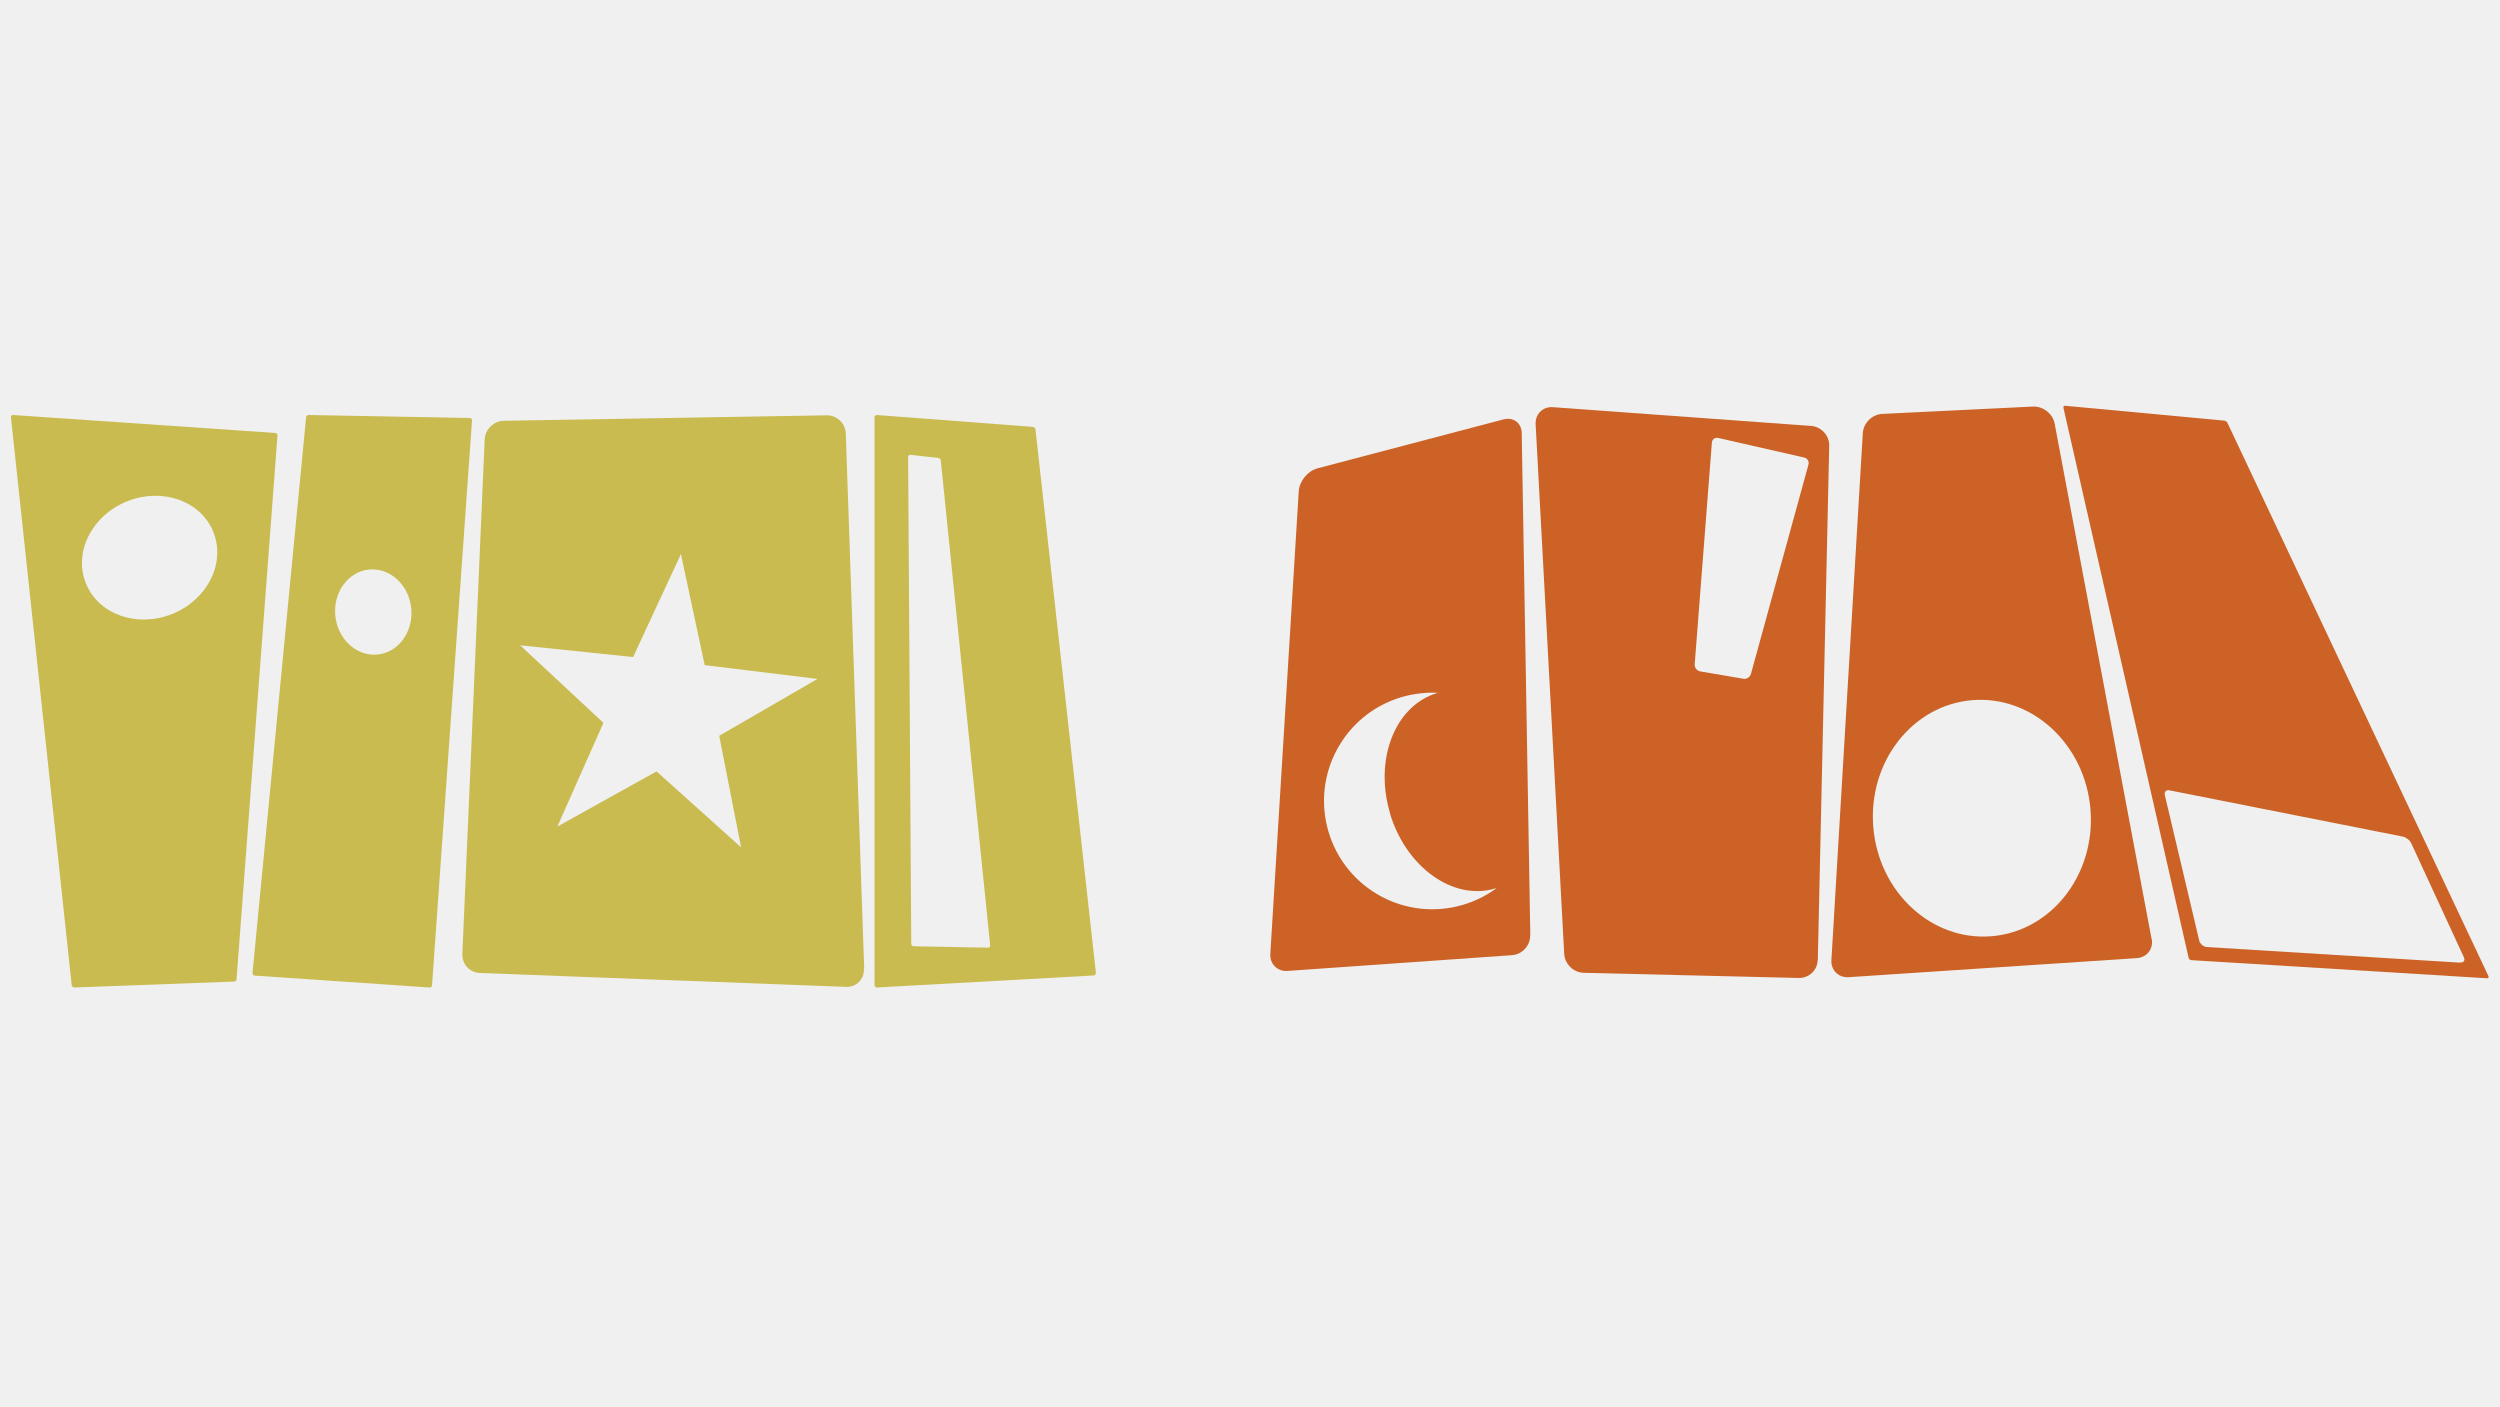
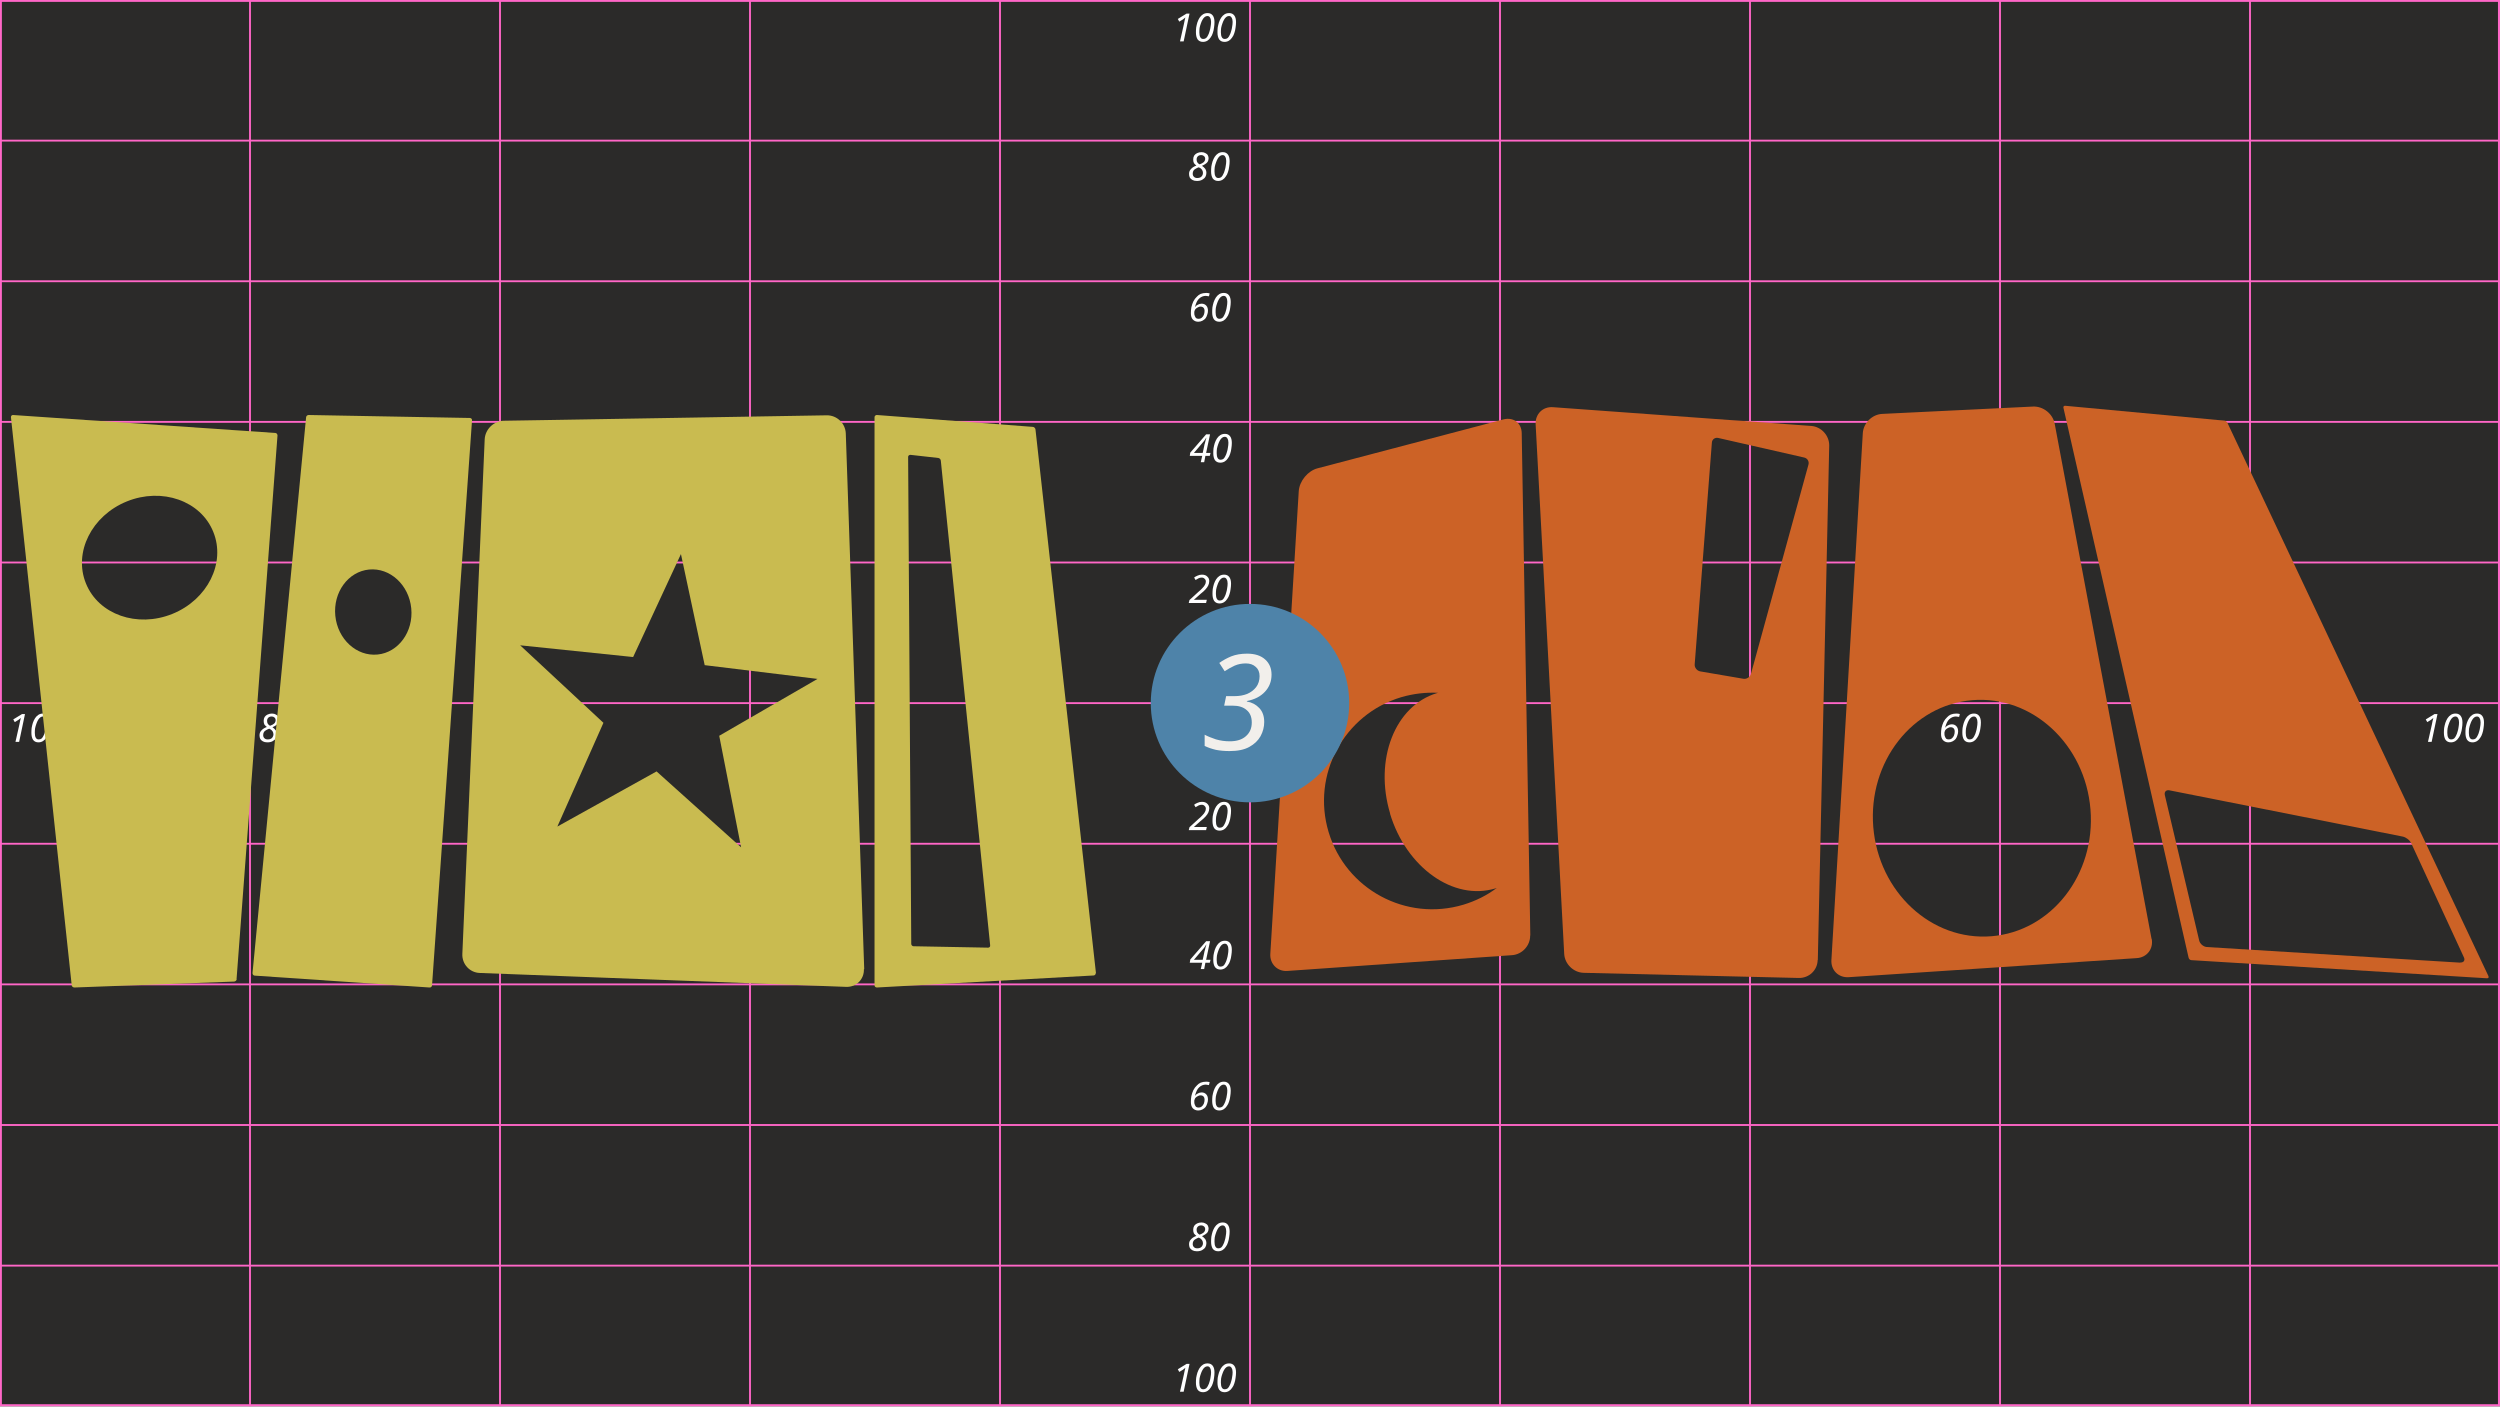
- <svg xmlns="http://www.w3.org/2000/svg" xmlns:xlink="http://www.w3.org/1999/xlink" id="uuid-2aa00ca3-bb9f-4fdc-b78c-798da144f867" data-name="ABs" width="160" height="90" viewBox="0 0 160 90">
+ <svg xmlns="http://www.w3.org/2000/svg" xmlns:xlink="http://www.w3.org/1999/xlink" id="uuid-7a58e1dd-6421-4b31-b325-afb2c52e7e1e" data-name="ABs" width="160" height="90" viewBox="0 0 160 90">
  <defs>
    <style>
-       .uuid-9ff00509-6bec-46fe-8427-164f435a96c6 {
+       .uuid-e5af1b72-6fea-4b79-ac04-c6878e614c89 {
+         fill: #232323;
+       }
+ 
+       .uuid-f6998d0c-0469-43db-945a-5f91185ea8c2 {
+         fill: #4e83a9;
+       }
+ 
+       .uuid-a6da03f0-80ea-4832-b082-20d6625d506a {
        fill: #cc6226;
      }

-       .uuid-5de25e45-ff8c-49f7-ab93-a44348e13804 {
+       .uuid-bfb8a386-5fd3-485a-8195-11670198a1ab {
+         fill: none;
+         stroke: #ff66c7;
+         stroke-width: .12px;
+       }
+ 
+       .uuid-0a2cbf63-adb7-4ed6-815c-e287f91245d4 {
+         fill: #ff66c7;
+       }
+ 
+       .uuid-41155f37-2fa5-4974-bfe8-8c296ac4d027 {
+         fill: #6e695a;
+         opacity: .1;
+       }
+ 
+       .uuid-0d788121-f174-43f0-ae14-dda6b26a1cfc {
+         fill: #f2efeb;
+         font-size: 8.5px;
+       }
+ 
+       .uuid-0d788121-f174-43f0-ae14-dda6b26a1cfc, .uuid-6e6383ab-e990-46f3-afe0-97dbda9ab70d {
+         font-family: Exo-Italic, Exo;
+         font-style: italic;
+       }
+ 
+       .uuid-6e6383ab-e990-46f3-afe0-97dbda9ab70d {
+         fill: #fff;
+         font-size: 2.5px;
+       }
+ 
+       .uuid-76ce639f-6dcf-4283-bb34-c6eb921f34b1 {
        fill: #c9bb50;
      }
    </style>
-     <symbol id="uuid-7c7d0ce0-6d2c-4a82-b564-96344ad28694" data-name="Bounding Box" viewBox="0 0 161.31 93.86" />
+     <symbol id="uuid-840945bb-04b5-4c6d-b60b-922a8162bdec" data-name="Bounding Box" viewBox="0 0 161.31 94.16">
+       <g>
+         <g id="uuid-9d9505e5-cfde-4496-9050-fb502de9189e" data-name="BG">
+           <rect class="uuid-e5af1b72-6fea-4b79-ac04-c6878e614c89" x="1.31" width="160" height="90" />
+           <rect class="uuid-41155f37-2fa5-4974-bfe8-8c296ac4d027" x="1.31" width="160" height="90" />
+         </g>
+         <g id="uuid-eda8c4ed-c1c6-44fc-a33c-caae92f01a87" data-name="Grid Lines">
+           <g>
+             <path class="uuid-0a2cbf63-adb7-4ed6-815c-e287f91245d4" d="M161.18.12v89.75H1.43V.12h159.75M161.31,0H1.31v90h160V0h0Z" />
+             <line class="uuid-bfb8a386-5fd3-485a-8195-11670198a1ab" x1="1.31" y1="81" x2="161.31" y2="81" />
+             <line class="uuid-bfb8a386-5fd3-485a-8195-11670198a1ab" x1="1.31" y1="72" x2="161.31" y2="72" />
+             <line class="uuid-bfb8a386-5fd3-485a-8195-11670198a1ab" x1="1.31" y1="63" x2="161.31" y2="63" />
+             <line class="uuid-bfb8a386-5fd3-485a-8195-11670198a1ab" x1="1.31" y1="54" x2="161.31" y2="54" />
+             <line class="uuid-bfb8a386-5fd3-485a-8195-11670198a1ab" x1="1.31" y1="45" x2="161.31" y2="45" />
+             <line class="uuid-bfb8a386-5fd3-485a-8195-11670198a1ab" x1="1.31" y1="36" x2="161.31" y2="36" />
+             <line class="uuid-bfb8a386-5fd3-485a-8195-11670198a1ab" x1="1.31" y1="27" x2="161.31" y2="27" />
+             <line class="uuid-bfb8a386-5fd3-485a-8195-11670198a1ab" x1="1.31" y1="18" x2="161.31" y2="18" />
+             <line class="uuid-bfb8a386-5fd3-485a-8195-11670198a1ab" x1="1.31" y1="9" x2="161.31" y2="9" />
+             <line class="uuid-bfb8a386-5fd3-485a-8195-11670198a1ab" x1="145.31" x2="145.31" y2="90" />
+             <line class="uuid-bfb8a386-5fd3-485a-8195-11670198a1ab" x1="129.31" x2="129.31" y2="90" />
+             <line class="uuid-bfb8a386-5fd3-485a-8195-11670198a1ab" x1="113.31" x2="113.31" y2="90" />
+             <line class="uuid-bfb8a386-5fd3-485a-8195-11670198a1ab" x1="97.31" x2="97.31" y2="90" />
+             <line class="uuid-bfb8a386-5fd3-485a-8195-11670198a1ab" x1="81.31" x2="81.31" y2="90" />
+             <line class="uuid-bfb8a386-5fd3-485a-8195-11670198a1ab" x1="65.31" x2="65.31" y2="90" />
+             <line class="uuid-bfb8a386-5fd3-485a-8195-11670198a1ab" x1="49.31" x2="49.31" y2="90" />
+             <line class="uuid-bfb8a386-5fd3-485a-8195-11670198a1ab" x1="33.31" x2="33.31" y2="90" />
+             <line class="uuid-bfb8a386-5fd3-485a-8195-11670198a1ab" x1="17.31" x2="17.31" y2="90" />
+           </g>
+         </g>
+         <g id="uuid-1681dba1-ebbd-43de-9ed7-011416d3ef8e" data-name="Numbers as %">
+           <text class="uuid-6e6383ab-e990-46f3-afe0-97dbda9ab70d" transform="translate(93.21 47.48)">
+             <tspan x="0" y="0">20</tspan>
+           </text>
+           <text class="uuid-6e6383ab-e990-46f3-afe0-97dbda9ab70d" transform="translate(109.43 47.48)">
+             <tspan x="0" y="0">40</tspan>
+           </text>
+           <text class="uuid-6e6383ab-e990-46f3-afe0-97dbda9ab70d" transform="translate(125.38 47.48)">
+             <tspan x="0" y="0">60</tspan>
+           </text>
+           <text class="uuid-6e6383ab-e990-46f3-afe0-97dbda9ab70d" transform="translate(141.36 47.48)">
+             <tspan x="0" y="0">80</tspan>
+           </text>
+           <text class="uuid-6e6383ab-e990-46f3-afe0-97dbda9ab70d" transform="translate(156.2 47.48)">
+             <tspan x="0" y="0">100</tspan>
+           </text>
+           <text class="uuid-6e6383ab-e990-46f3-afe0-97dbda9ab70d" transform="translate(1.8 47.48)">
+             <tspan x="0" y="0">100</tspan>
+           </text>
+           <text class="uuid-6e6383ab-e990-46f3-afe0-97dbda9ab70d" transform="translate(17.81 47.48)">
+             <tspan x="0" y="0">80</tspan>
+           </text>
+           <text class="uuid-6e6383ab-e990-46f3-afe0-97dbda9ab70d" transform="translate(33.83 47.48)">
+             <tspan x="0" y="0">60</tspan>
+           </text>
+           <text class="uuid-6e6383ab-e990-46f3-afe0-97dbda9ab70d" transform="translate(49.84 47.48)">
+             <tspan x="0" y="0">40</tspan>
+           </text>
+           <text class="uuid-6e6383ab-e990-46f3-afe0-97dbda9ab70d" transform="translate(65.85 47.48)">
+             <tspan x="0" y="0">20</tspan>
+           </text>
+           <text class="uuid-6e6383ab-e990-46f3-afe0-97dbda9ab70d" transform="translate(77.39 38.59)">
+             <tspan x="0" y="0">20</tspan>
+           </text>
+           <text class="uuid-6e6383ab-e990-46f3-afe0-97dbda9ab70d" transform="translate(77.44 29.58)">
+             <tspan x="0" y="0">40</tspan>
+           </text>
+           <text class="uuid-6e6383ab-e990-46f3-afe0-97dbda9ab70d" transform="translate(77.37 20.56)">
+             <tspan x="0" y="0">60</tspan>
+           </text>
+           <text class="uuid-6e6383ab-e990-46f3-afe0-97dbda9ab70d" transform="translate(77.3 11.55)">
+             <tspan x="0" y="0">80</tspan>
+           </text>
+           <text class="uuid-6e6383ab-e990-46f3-afe0-97dbda9ab70d" transform="translate(76.33 2.65)">
+             <tspan x="0" y="0">100</tspan>
+           </text>
+           <text class="uuid-6e6383ab-e990-46f3-afe0-97dbda9ab70d" transform="translate(76.33 89.07)">
+             <tspan x="0" y="0">100</tspan>
+           </text>
+           <text class="uuid-6e6383ab-e990-46f3-afe0-97dbda9ab70d" transform="translate(77.3 80.05)">
+             <tspan x="0" y="0">80</tspan>
+           </text>
+           <text class="uuid-6e6383ab-e990-46f3-afe0-97dbda9ab70d" transform="translate(77.37 71.04)">
+             <tspan x="0" y="0">60</tspan>
+           </text>
+           <text class="uuid-6e6383ab-e990-46f3-afe0-97dbda9ab70d" transform="translate(77.44 62.02)">
+             <tspan x="0" y="0">40</tspan>
+           </text>
+           <text class="uuid-6e6383ab-e990-46f3-afe0-97dbda9ab70d" transform="translate(77.39 53.13)">
+             <tspan x="0" y="0">20</tspan>
+           </text>
+         </g>
+       </g>
+     </symbol>
  </defs>
-   <g id="uuid-8a4537eb-d30d-4985-9665-c0d790255a61" data-name="AB03">
-     <use width="161.31" height="93.86" transform="translate(-1.31)" xlink:href="#uuid-7c7d0ce0-6d2c-4a82-b564-96344ad28694" />
-     <g id="uuid-44f1cb45-db37-4cf9-aa18-f5c8acb402fa" data-name="Logo copy 3">
-       <path class="uuid-9ff00509-6bec-46fe-8427-164f435a96c6" d="M159.26,62.48c.04.07,0,.13-.09.13l-18.92-1.16c-.08,0-.16-.07-.18-.16l-8.01-35.19c-.02-.08.03-.14.12-.13l10.17.95c.08,0,.18.08.21.15l16.7,35.4ZM157.46,61.6c.22.01.32-.14.23-.33l-3.37-7.3c-.09-.2-.34-.39-.55-.43l-14.93-2.96c-.21-.04-.34.1-.29.31l2.2,9.31c.05.21.27.39.48.41l16.23,1Z" />
-       <path class="uuid-9ff00509-6bec-46fe-8427-164f435a96c6" d="M137.71,60.09c.12.64-.31,1.19-.96,1.23l-18.44,1.22c-.65.04-1.14-.45-1.1-1.1l2.01-33.72c.04-.65.6-1.2,1.24-1.23l9.65-.47c.65-.03,1.27.46,1.39,1.1l6.2,32.97ZM126.23,44.81c-3.84.31-6.68,3.95-6.34,8.12.34,4.17,3.73,7.3,7.56,6.99,3.84-.31,6.68-3.95,6.34-8.12-.34-4.17-3.73-7.3-7.56-6.99Z" />
-       <path class="uuid-9ff00509-6bec-46fe-8427-164f435a96c6" d="M116.33,61.44c-.01.65-.55,1.16-1.2,1.15l-13.78-.33c-.65-.02-1.2-.56-1.24-1.2l-1.83-33.91c-.03-.65.46-1.14,1.11-1.09l16.53,1.2c.64.05,1.16.61,1.15,1.26l-.73,32.93ZM108.46,42.51c-.02.21.14.42.36.46l2.75.47c.21.04.43-.1.49-.31l3.68-13.39c.06-.21-.07-.42-.28-.46l-5.49-1.25c-.21-.05-.4.09-.41.3l-1.1,14.19Z" />
-       <path class="uuid-9ff00509-6bec-46fe-8427-164f435a96c6" d="M97.93,59.87c.01.65-.51,1.21-1.15,1.26l-14.38,1.01c-.64.05-1.14-.45-1.1-1.09l1.82-29.61c.04-.65.58-1.31,1.21-1.47l11.9-3.13c.63-.16,1.15.23,1.16.88l.55,32.15ZM88.97,52.07c-1.04-3.45.3-6.9,2.99-7.71.03,0,.06-.02.09-.02-.78-.04-1.58.05-2.37.28-3.67,1.1-5.75,4.96-4.65,8.63,1.1,3.67,4.96,5.75,8.63,4.65.79-.24,1.51-.6,2.13-1.07-.03,0-.06.02-.09.03-2.68.81-5.7-1.34-6.74-4.79Z" />
-       <path class="uuid-5de25e45-ff8c-49f7-ab93-a44348e13804" d="M70.13,62.27c0,.08-.05.15-.13.16l-13.88.77c-.08,0-.15-.06-.15-.14V26.7c0-.08.07-.14.15-.14l9.98.76c.08,0,.16.08.17.16l3.87,34.79ZM60.21,29.48c0-.08-.08-.16-.16-.17l-1.78-.2c-.08,0-.15.05-.15.13l.2,31.17c0,.08.07.15.15.15l4.77.09c.08,0,.14-.06.13-.15l-3.16-31.04Z" />
-       <path class="uuid-5de25e45-ff8c-49f7-ab93-a44348e13804" d="M55.29,62.03c.02.65-.49,1.15-1.13,1.13l-23.45-.89c-.65-.02-1.15-.57-1.12-1.22l1.43-32.93c.03-.65.58-1.18,1.23-1.19l20.66-.35c.65-.01,1.19.51,1.22,1.15l1.18,34.3ZM33.3,41.31l5.32,4.95-2.95,6.64,6.35-3.53,5.41,4.86-1.4-7.14,6.29-3.64-7.22-.88-1.52-7.11-3.06,6.59-7.23-.75Z" />
-       <path class="uuid-5de25e45-ff8c-49f7-ab93-a44348e13804" d="M27.65,63.06c0,.08-.08.15-.16.14l-11.19-.76c-.08,0-.14-.08-.14-.16l3.43-35.57c0-.08.08-.15.16-.15l10.32.19c.08,0,.15.07.14.15l-2.56,36.16ZM23.62,36.45c-1.34.13-2.31,1.46-2.16,2.96.15,1.5,1.36,2.61,2.7,2.48,1.34-.13,2.31-1.46,2.16-2.96-.15-1.5-1.36-2.61-2.7-2.48Z" />
-       <path class="uuid-5de25e45-ff8c-49f7-ab93-a44348e13804" d="M15.15,62.66c0,.08-.08.15-.16.16l-10.23.38c-.08,0-.16-.06-.17-.14L.7,26.7c0-.08.05-.14.13-.14l16.79,1.15c.08,0,.14.08.14.16l-2.62,34.79ZM13.65,34.04c-.8-1.99-3.28-2.86-5.53-1.95-2.25.91-3.43,3.26-2.62,5.25.8,1.99,3.28,2.86,5.53,1.95,2.25-.91,3.43-3.26,2.62-5.25Z" />
+   <g id="uuid-2a7d5199-946c-4bb5-842b-49022f436722" data-name="AB03">
+     <use width="161.31" height="94.16" transform="translate(-1.31)" xlink:href="#uuid-840945bb-04b5-4c6d-b60b-922a8162bdec" />
+     <g id="uuid-0bea0d35-e009-415f-bfe9-64227305b118" data-name="Logo copy 3">
+       <path class="uuid-a6da03f0-80ea-4832-b082-20d6625d506a" d="M159.26,62.48c.04.07,0,.13-.09.13l-18.92-1.16c-.08,0-.16-.07-.18-.16l-8.01-35.19c-.02-.08.03-.14.12-.13l10.17.95c.08,0,.18.08.21.15l16.7,35.4ZM157.46,61.6c.22.01.32-.14.23-.33l-3.37-7.3c-.09-.2-.34-.39-.55-.43l-14.93-2.96c-.21-.04-.34.1-.29.31l2.2,9.31c.05.21.27.39.48.41l16.23,1Z" />
+       <path class="uuid-a6da03f0-80ea-4832-b082-20d6625d506a" d="M137.71,60.09c.12.64-.31,1.19-.96,1.23l-18.44,1.22c-.65.04-1.14-.45-1.1-1.1l2.01-33.72c.04-.65.6-1.2,1.24-1.23l9.65-.47c.65-.03,1.27.46,1.39,1.1l6.2,32.97ZM126.23,44.81c-3.84.31-6.68,3.95-6.34,8.12.34,4.17,3.73,7.3,7.56,6.99,3.84-.31,6.68-3.95,6.34-8.12-.34-4.17-3.73-7.3-7.56-6.99Z" />
+       <path class="uuid-a6da03f0-80ea-4832-b082-20d6625d506a" d="M116.33,61.44c-.01.65-.55,1.16-1.2,1.15l-13.78-.33c-.65-.02-1.2-.56-1.24-1.2l-1.83-33.91c-.03-.65.46-1.14,1.11-1.09l16.53,1.2c.64.05,1.16.61,1.15,1.26l-.73,32.93ZM108.46,42.51c-.02.21.14.42.36.46l2.75.47c.21.04.43-.1.49-.31l3.68-13.39c.06-.21-.07-.42-.28-.46l-5.49-1.25c-.21-.05-.4.09-.41.3l-1.1,14.19Z" />
+       <path class="uuid-a6da03f0-80ea-4832-b082-20d6625d506a" d="M97.93,59.87c.01.65-.51,1.21-1.15,1.26l-14.38,1.01c-.64.05-1.14-.45-1.1-1.09l1.82-29.61c.04-.65.58-1.31,1.21-1.47l11.9-3.13c.63-.16,1.15.23,1.16.88l.55,32.15ZM88.97,52.07c-1.04-3.45.3-6.9,2.99-7.71.03,0,.06-.02.09-.02-.78-.04-1.58.05-2.37.28-3.67,1.1-5.75,4.96-4.65,8.63,1.1,3.67,4.96,5.75,8.63,4.65.79-.24,1.51-.6,2.13-1.07-.03,0-.06.02-.09.03-2.68.81-5.7-1.34-6.74-4.79Z" />
+       <path class="uuid-76ce639f-6dcf-4283-bb34-c6eb921f34b1" d="M70.13,62.27c0,.08-.05.15-.13.16l-13.88.77c-.08,0-.15-.06-.15-.14V26.7c0-.08.07-.14.15-.14l9.98.76c.08,0,.16.08.17.16l3.87,34.79ZM60.21,29.48c0-.08-.08-.16-.16-.17l-1.78-.2c-.08,0-.15.05-.15.13l.2,31.17c0,.08.07.15.15.15l4.77.09c.08,0,.14-.06.13-.15l-3.16-31.04Z" />
+       <path class="uuid-76ce639f-6dcf-4283-bb34-c6eb921f34b1" d="M55.29,62.03c.02.65-.49,1.15-1.13,1.13l-23.45-.89c-.65-.02-1.15-.57-1.12-1.22l1.43-32.93c.03-.65.58-1.18,1.23-1.19l20.66-.35c.65-.01,1.19.51,1.22,1.15l1.18,34.3ZM33.3,41.31l5.32,4.95-2.95,6.64,6.35-3.53,5.41,4.86-1.4-7.14,6.29-3.64-7.22-.88-1.52-7.11-3.06,6.59-7.23-.75Z" />
+       <path class="uuid-76ce639f-6dcf-4283-bb34-c6eb921f34b1" d="M27.65,63.06c0,.08-.08.15-.16.14l-11.19-.76c-.08,0-.14-.08-.14-.16l3.43-35.57c0-.08.08-.15.16-.15l10.32.19c.08,0,.15.07.14.15l-2.56,36.16ZM23.62,36.45c-1.34.13-2.31,1.46-2.16,2.96.15,1.5,1.36,2.61,2.7,2.48,1.34-.13,2.31-1.46,2.16-2.96-.15-1.5-1.36-2.61-2.7-2.48Z" />
+       <path class="uuid-76ce639f-6dcf-4283-bb34-c6eb921f34b1" d="M15.15,62.66c0,.08-.08.15-.16.16l-10.23.38c-.08,0-.16-.06-.17-.14L.7,26.7c0-.08.05-.14.13-.14l16.79,1.15c.08,0,.14.08.14.16l-2.62,34.79ZM13.65,34.04c-.8-1.99-3.28-2.86-5.53-1.95-2.25.91-3.43,3.26-2.62,5.25.8,1.99,3.28,2.86,5.53,1.95,2.25-.91,3.43-3.26,2.62-5.25Z" />
+     </g>
+     <g id="uuid-8f6b2239-7408-43c1-9b76-13839beddb2d" data-name="Single AB Number copy">
+       <g>
+         <circle class="uuid-f6998d0c-0469-43db-945a-5f91185ea8c2" cx="80" cy="45" r="6.35" />
+         <text class="uuid-0d788121-f174-43f0-ae14-dda6b26a1cfc" transform="translate(76.91 47.99)">
+           <tspan x="0" y="0">3</tspan>
+         </text>
+       </g>
    </g>
  </g>
</svg>
